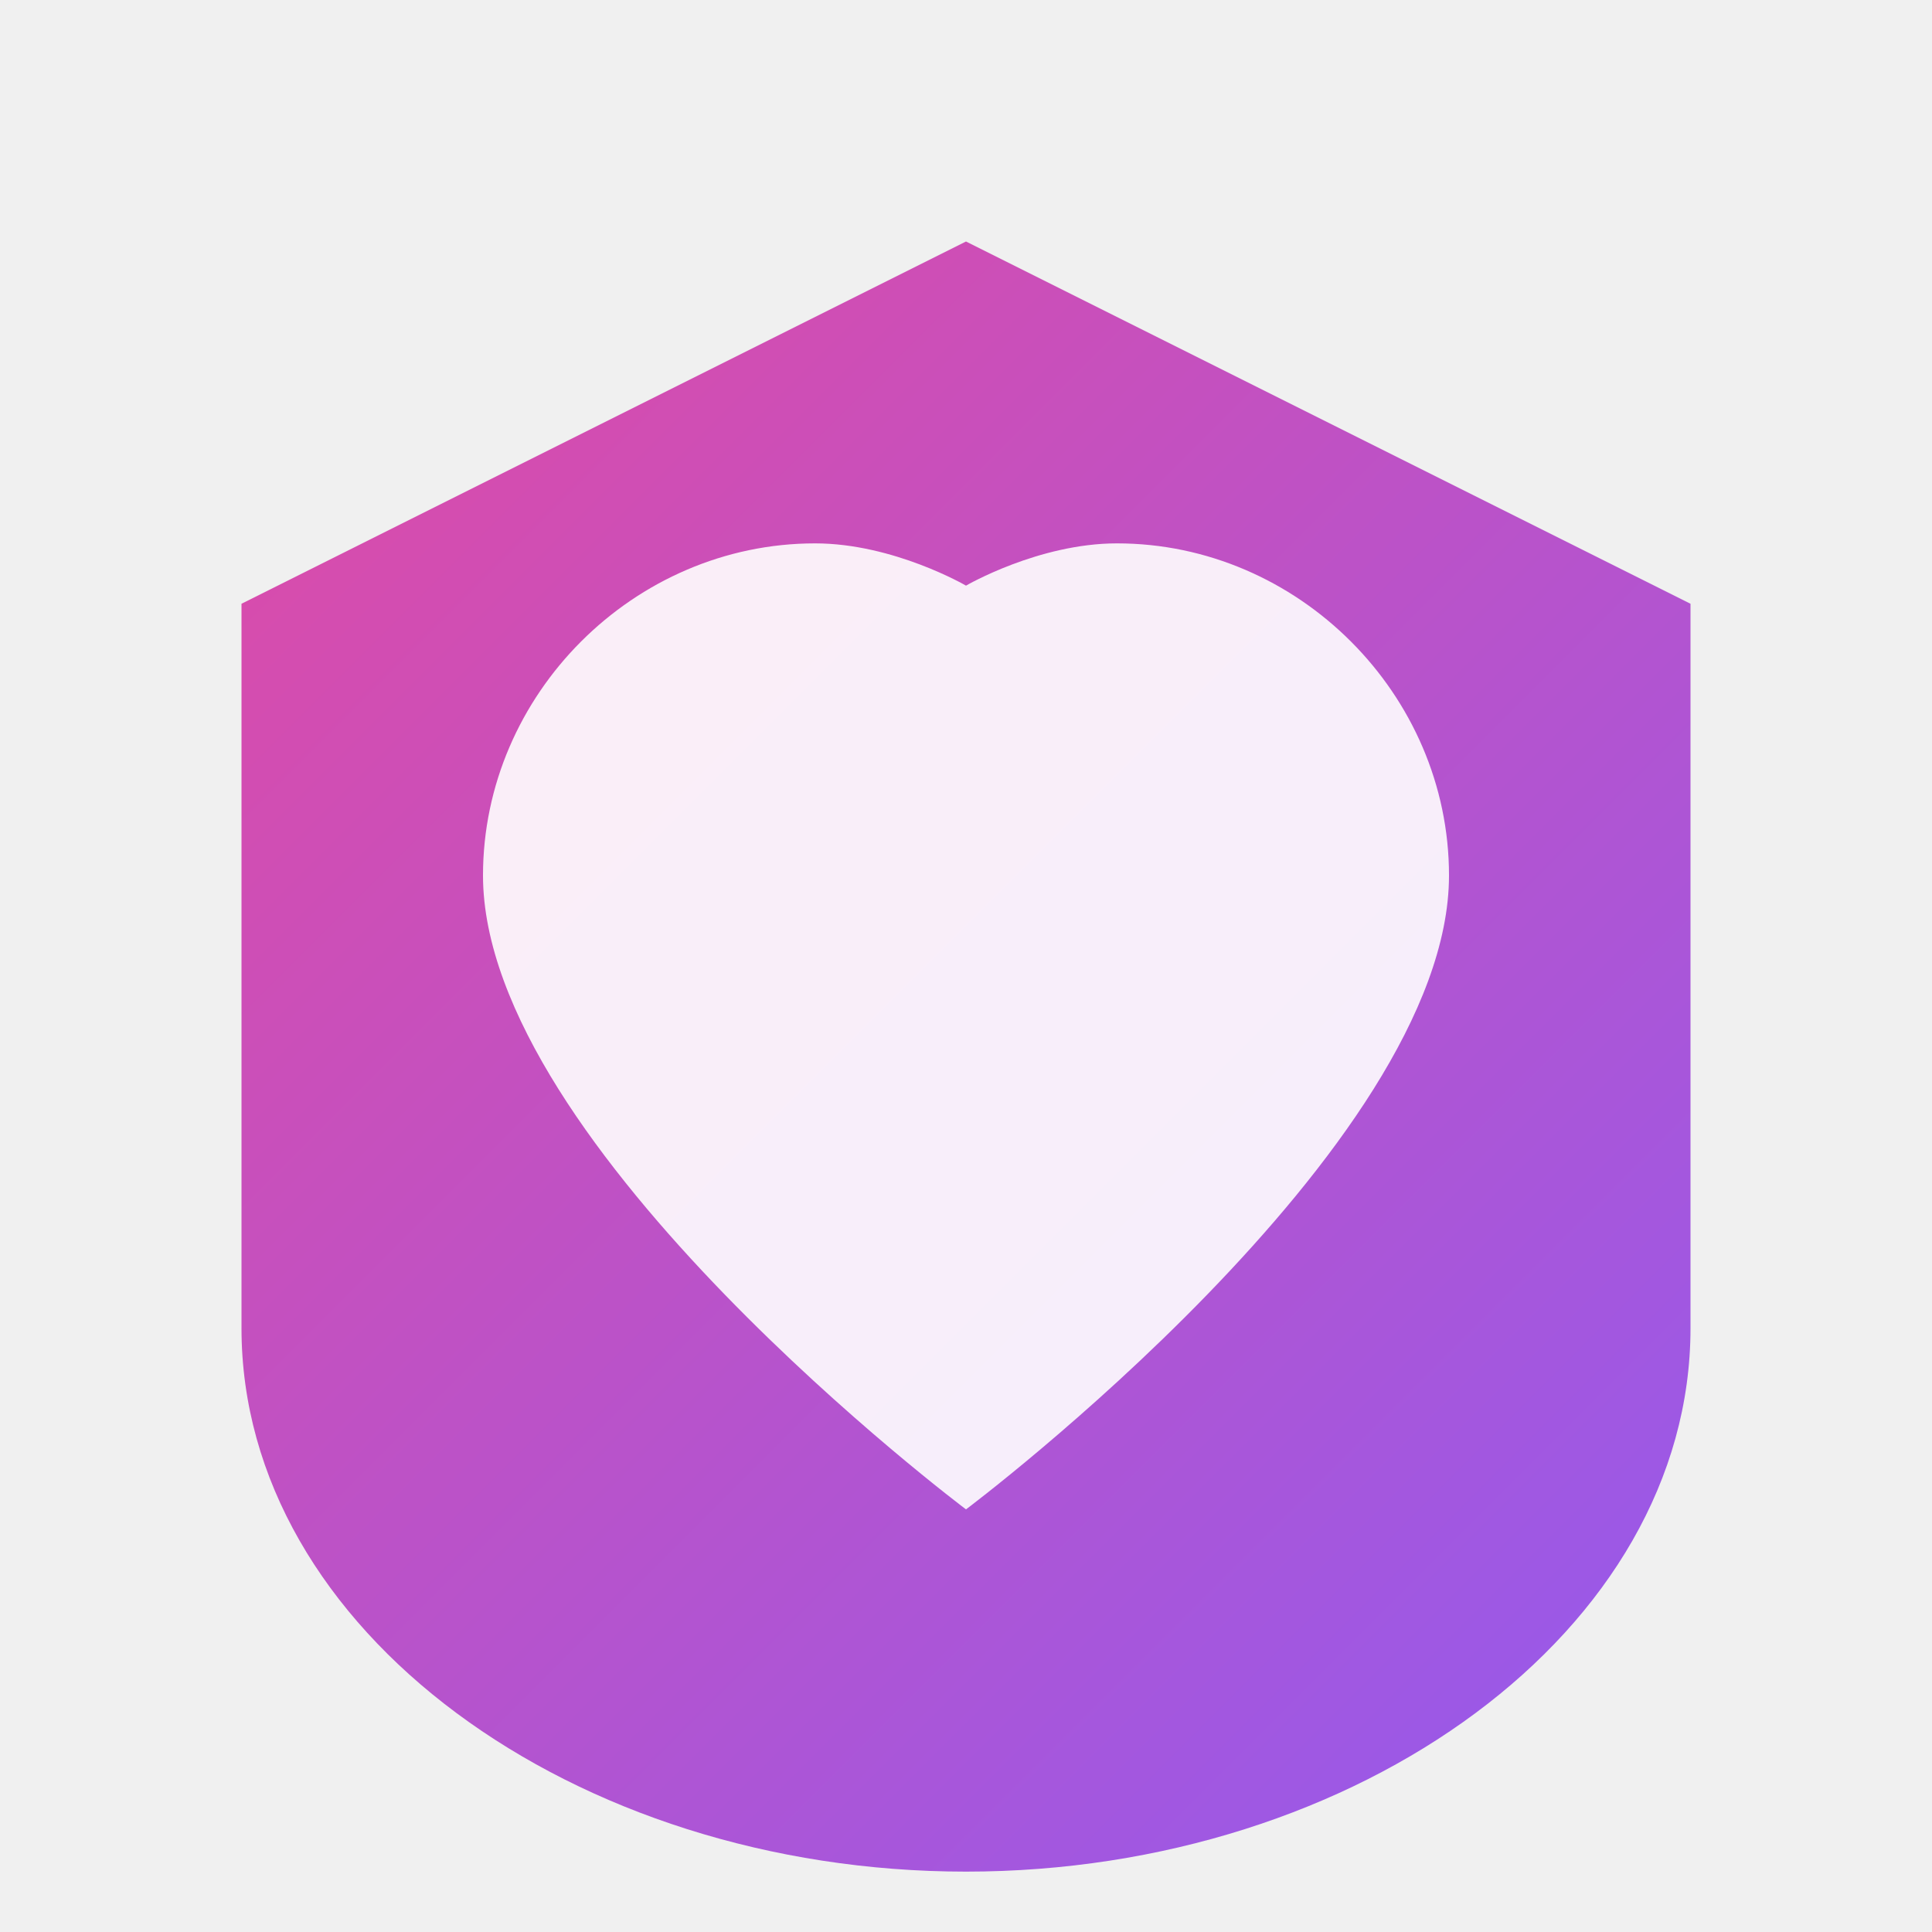
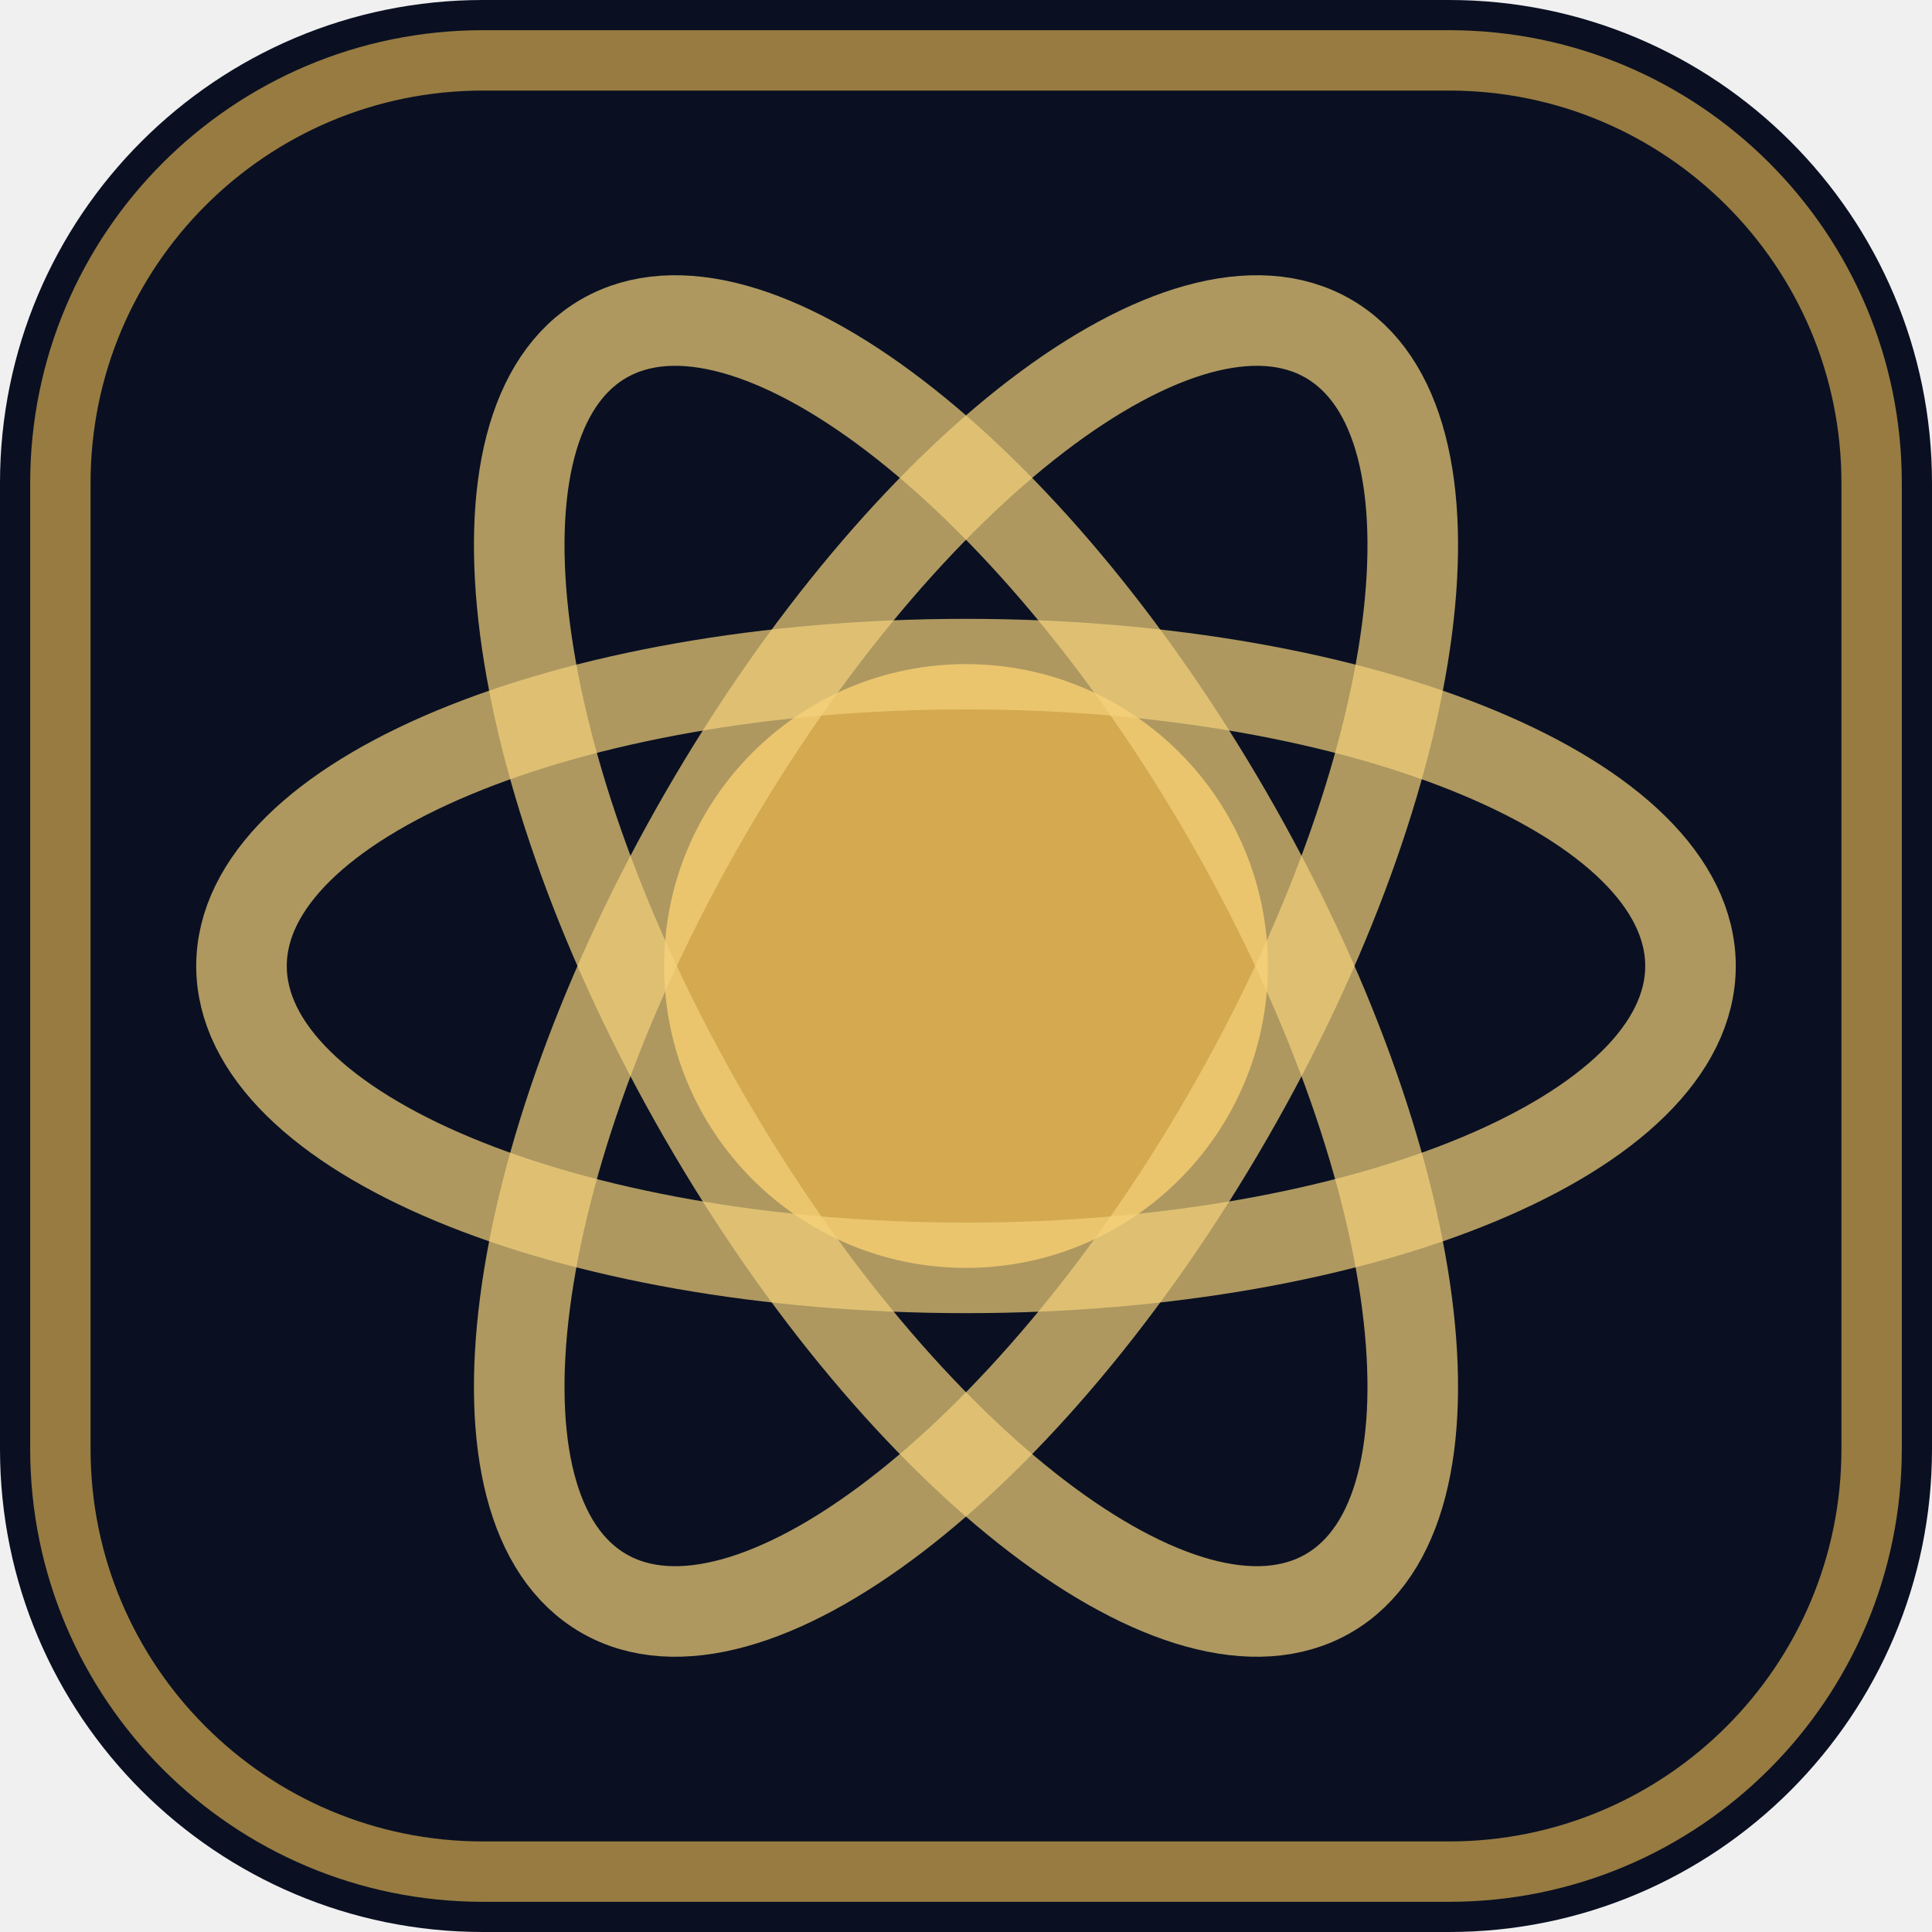
<svg xmlns="http://www.w3.org/2000/svg" width="32" height="32" viewBox="0 0 32 32" fill="none">
-   <defs>
-     <linearGradient id="g" x1="0" y1="0" x2="32" y2="32" gradientUnits="userSpaceOnUse">
-       <stop offset="0%" stop-color="#ec4899" />
-       <stop offset="100%" stop-color="#8b5cf6" />
-     </linearGradient>
-   </defs>
-   <path d="M16 4L28 10V22C28 27 22.5 31 16 31C9.5 31 4 27 4 22V10L16 4Z" fill="url(#g)" />
-   <path d="M16 25C16 25 8 19 8 14.5C8 11.5 10.5 9 13.5 9C14.8 9 16 9.7 16 9.7C16 9.7 17.2 9 18.5 9C21.5 9 24 11.5 24 14.5C24 19 16 25 16 25Z" fill="white" opacity="0.9" />
+   <rect width="32" height="32" rx="8" fill="#0a1022" />
+   <rect x="1" y="1" width="30" height="30" rx="7" fill="none" stroke="#d4a94f" stroke-opacity="0.7" />
+   <circle cx="16" cy="16" r="5" fill="#d4a94f" />
+   <ellipse cx="16" cy="16" rx="12" ry="5" fill="none" stroke="#f3d27a" stroke-width="1.5" opacity="0.7" />
+   <ellipse cx="16" cy="16" rx="12" ry="5" fill="none" stroke="#f3d27a" stroke-width="1.5" opacity="0.7" transform="rotate(60 16 16)" />
+   <ellipse cx="16" cy="16" rx="12" ry="5" fill="none" stroke="#f3d27a" stroke-width="1.5" opacity="0.7" transform="rotate(120 16 16)" />
</svg>
